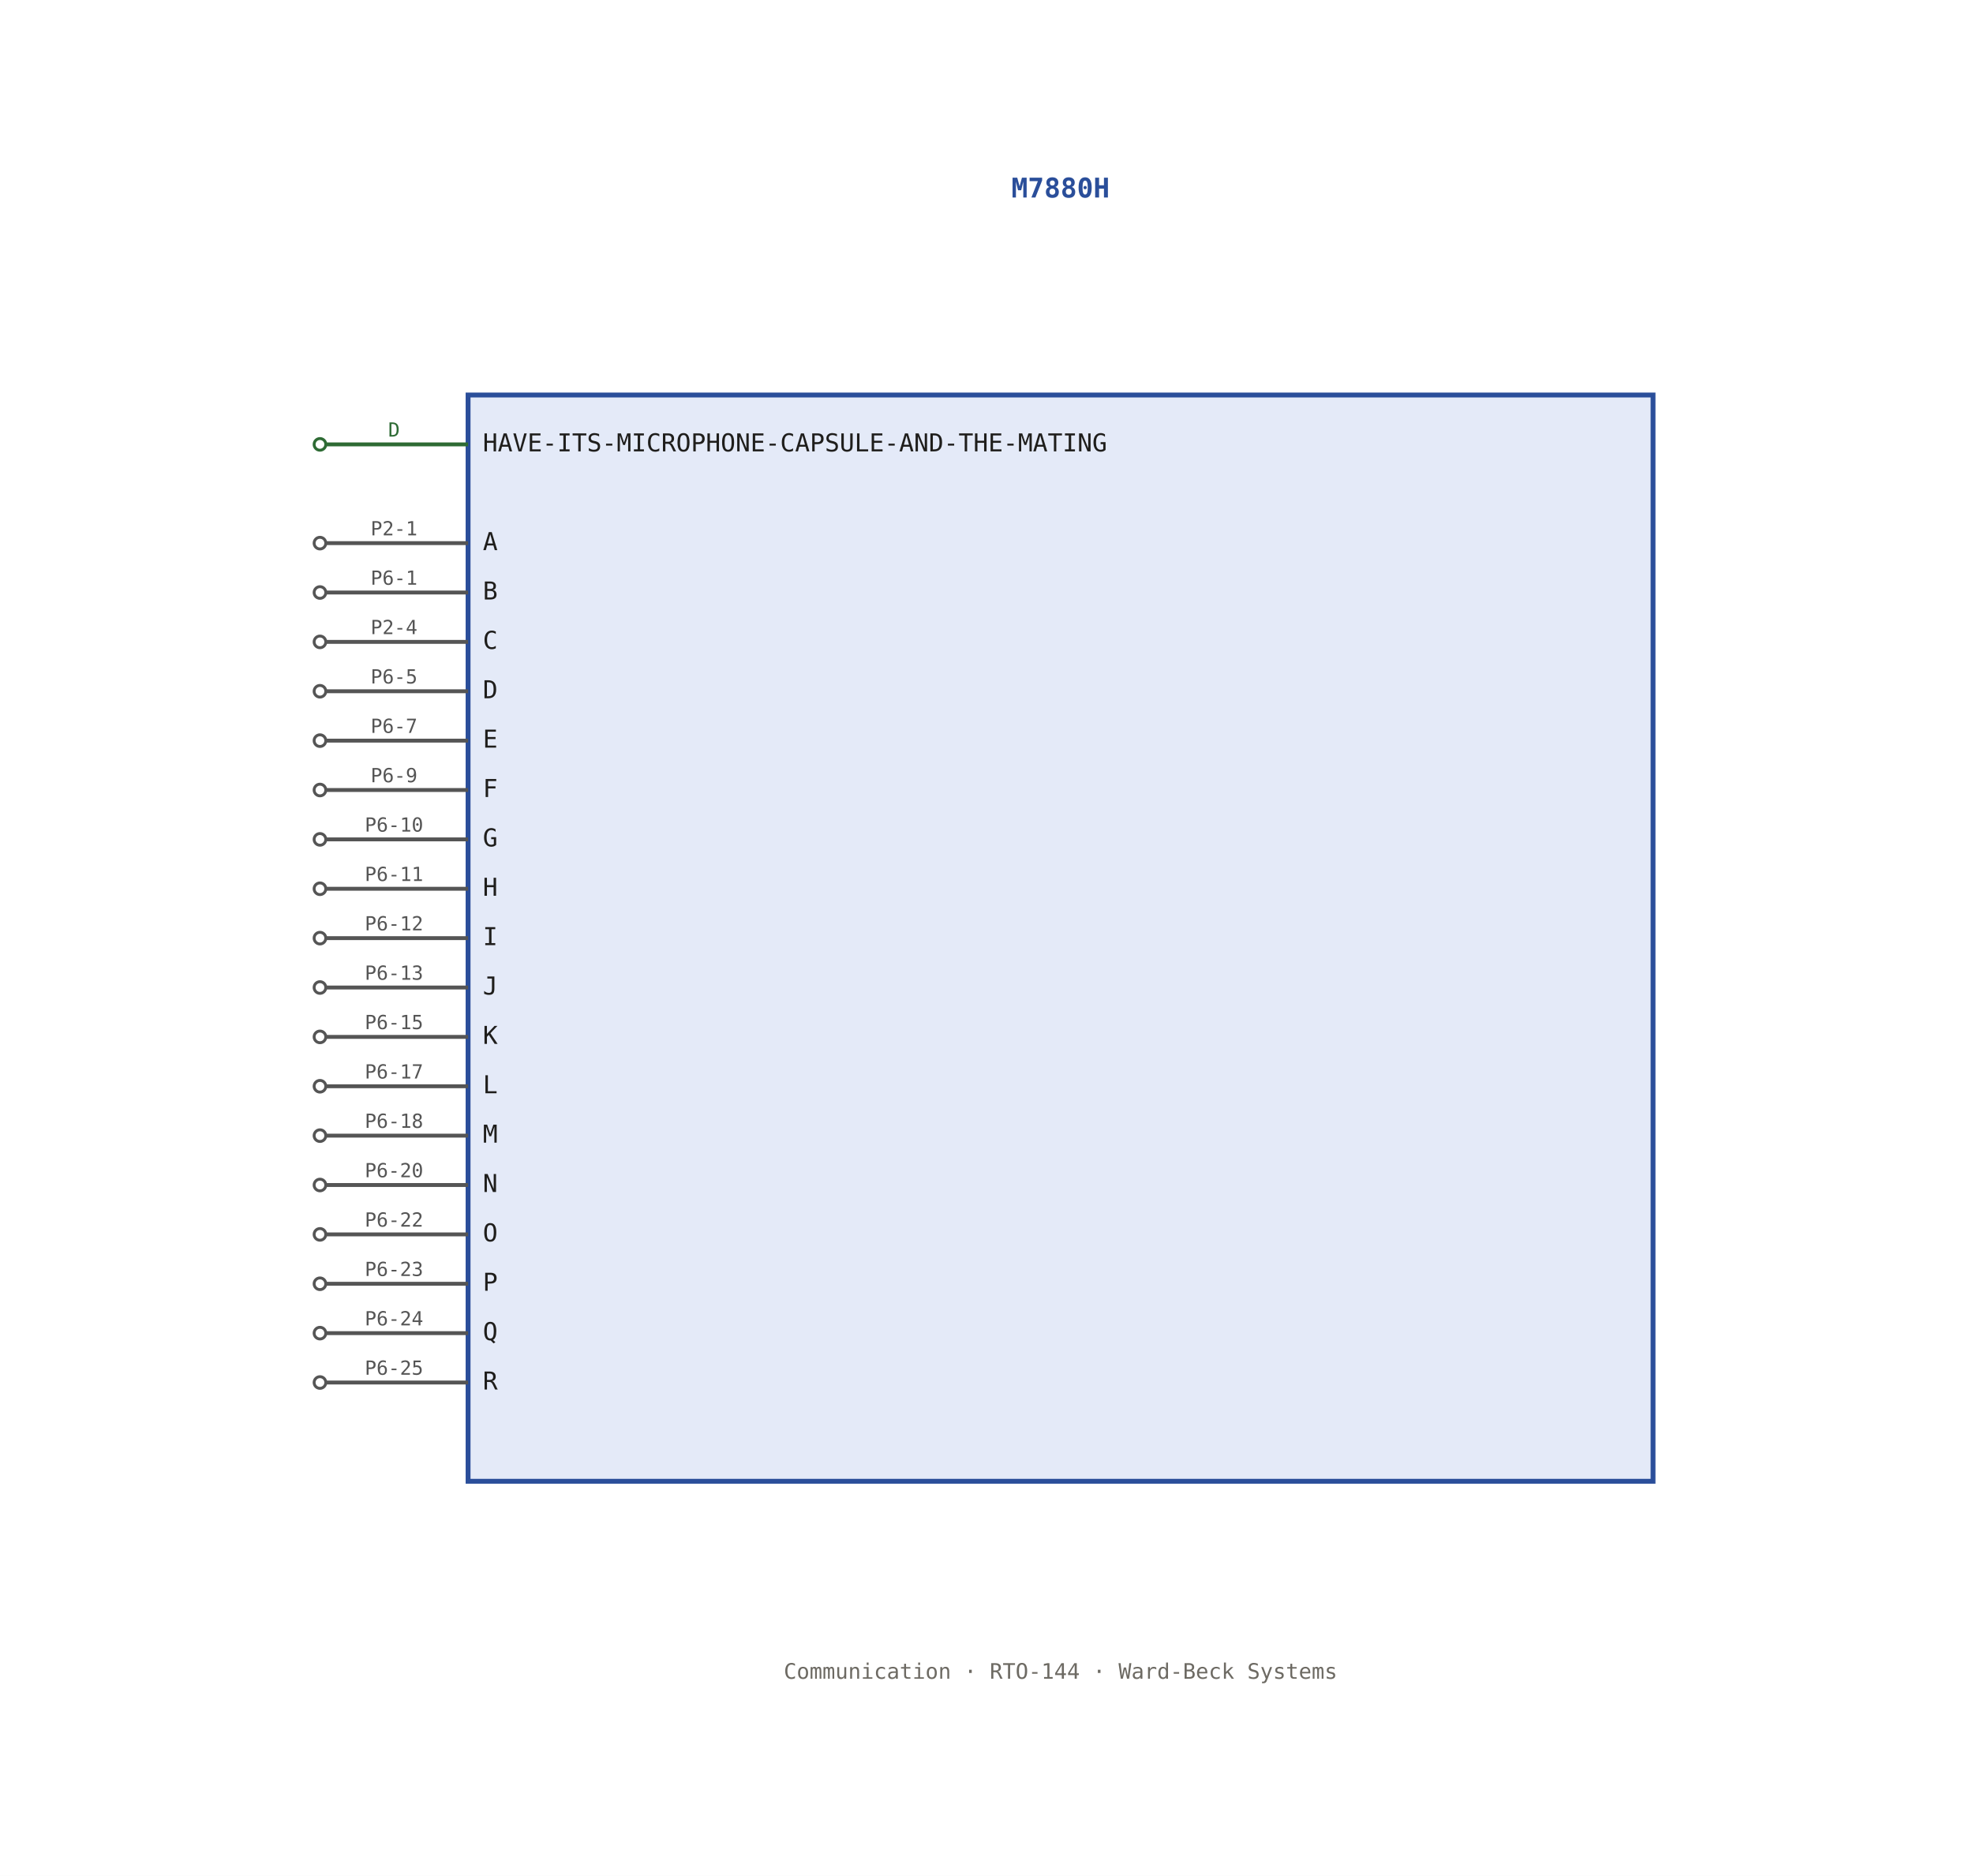
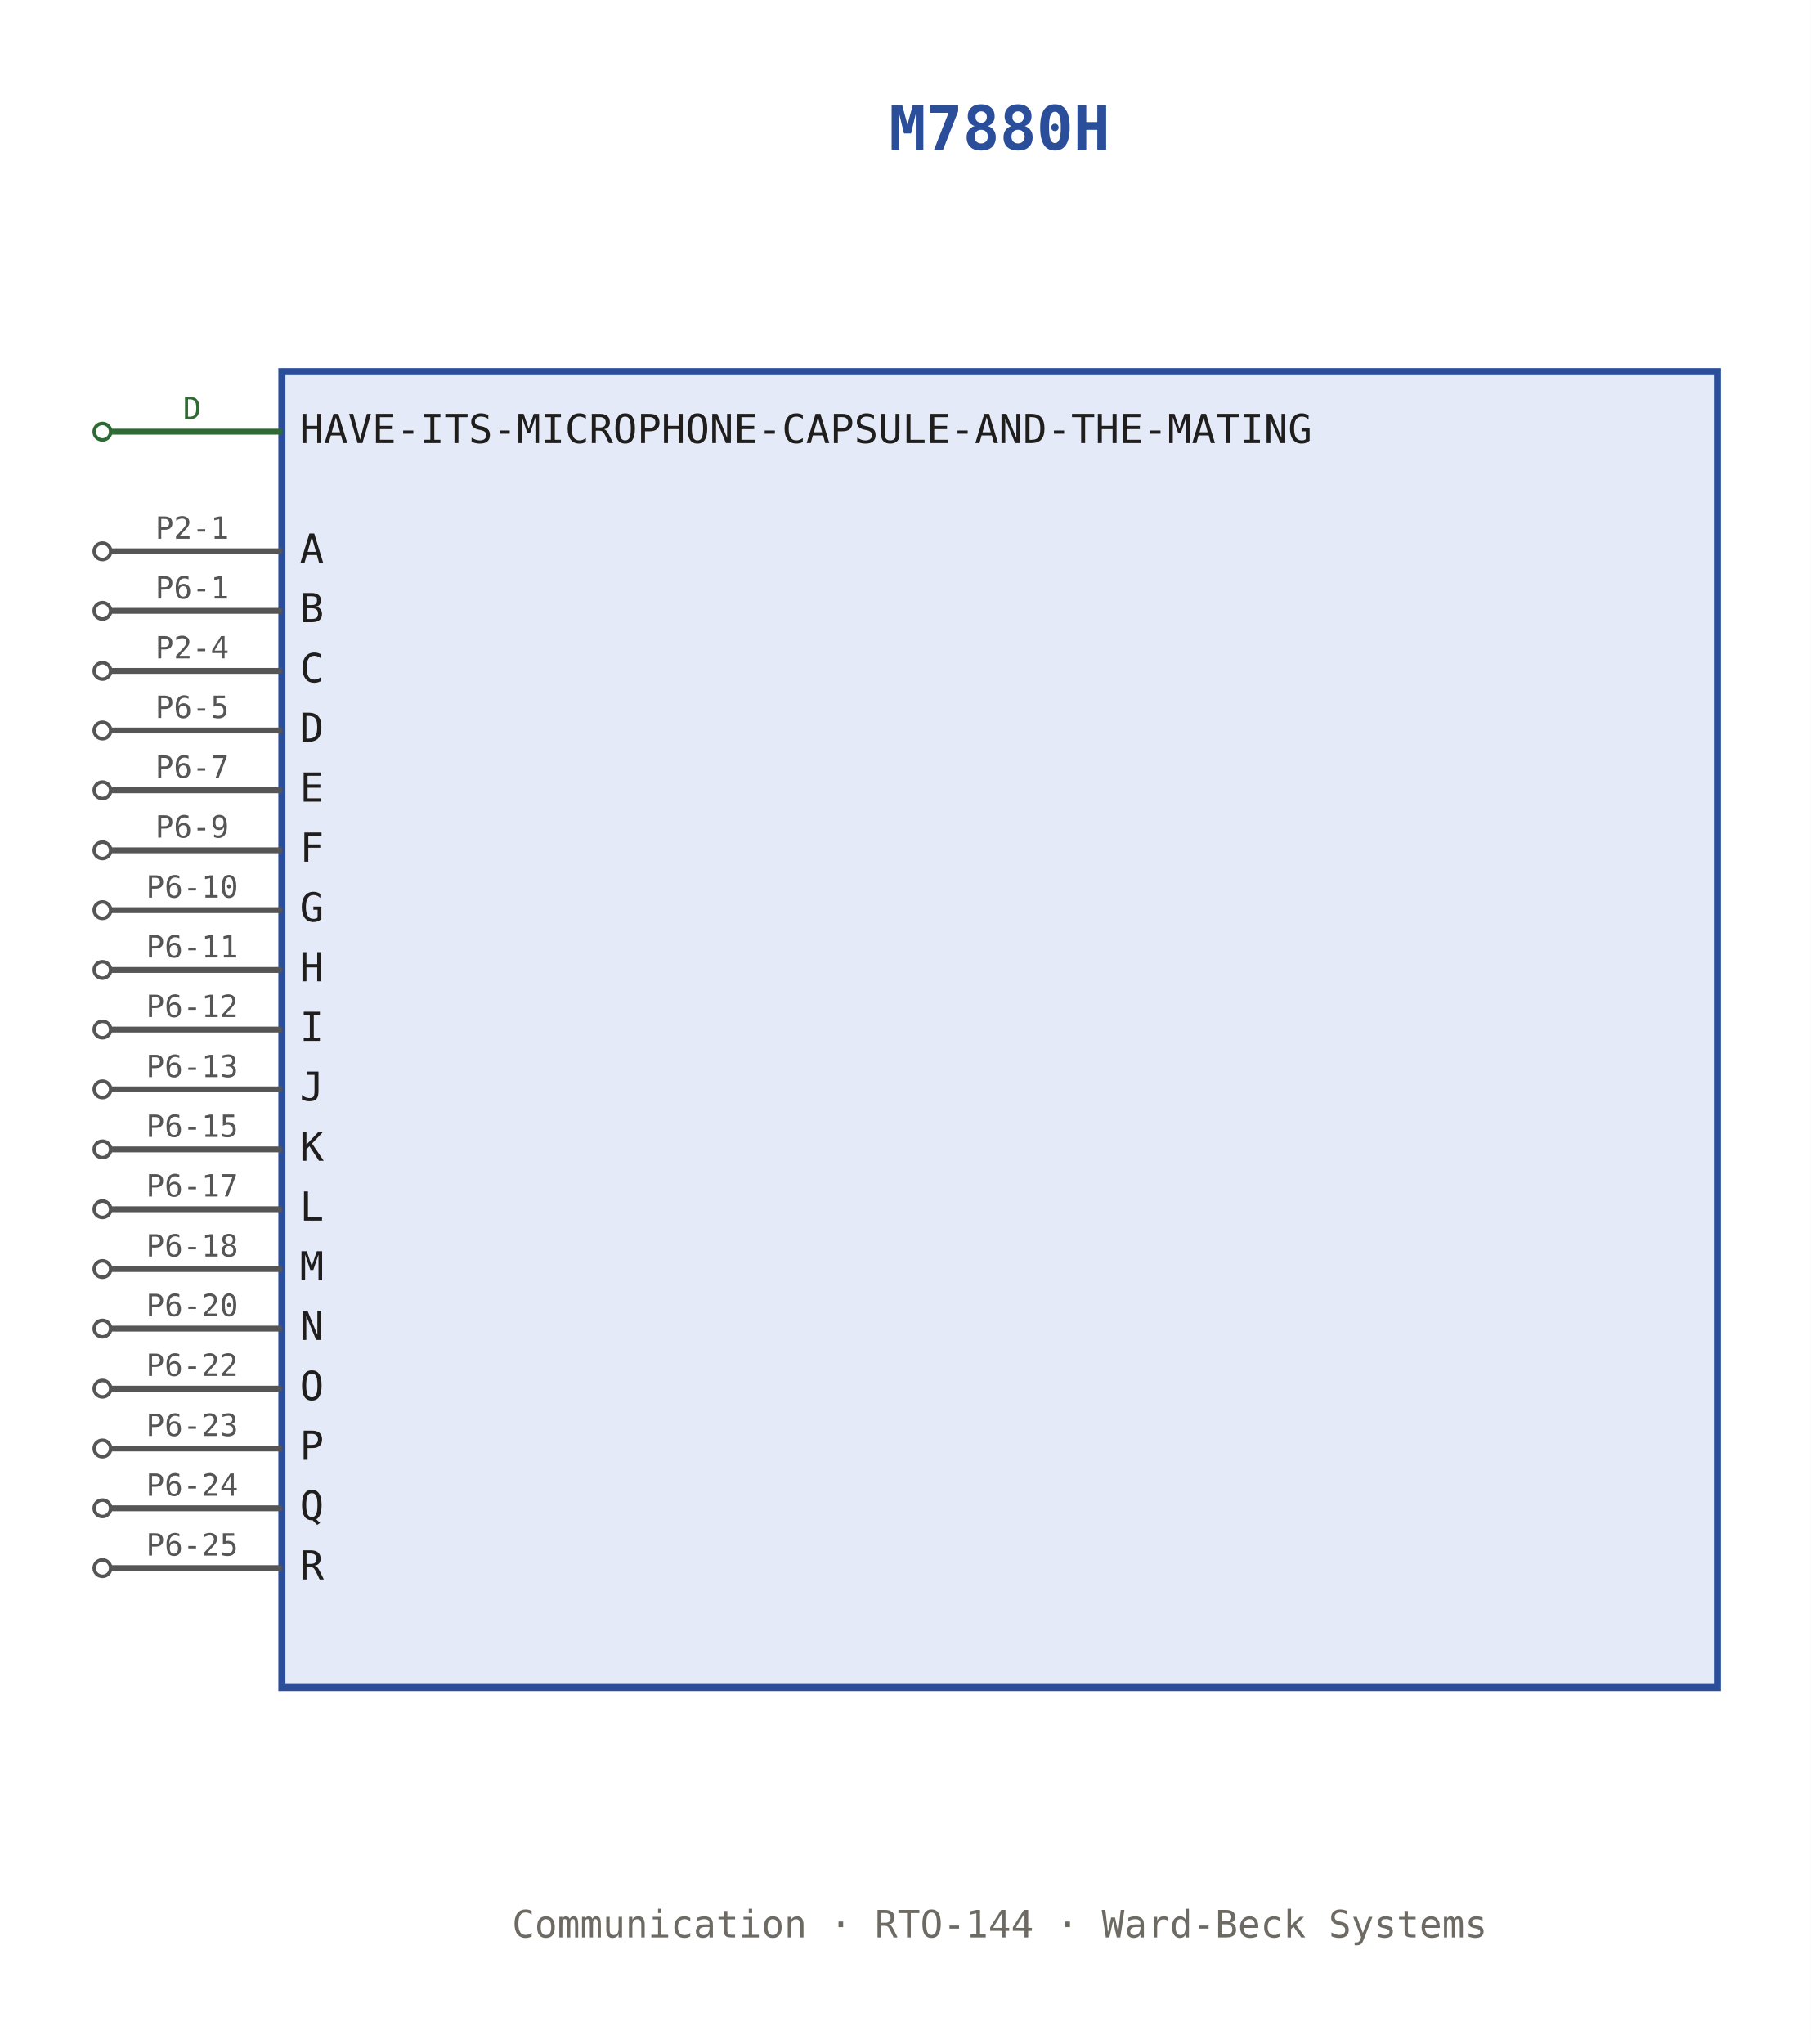
- <svg xmlns="http://www.w3.org/2000/svg" viewBox="0 0 1015 965" font-family="Overpass Mono, ui-monospace, monospace">
+ <svg xmlns="http://www.w3.org/2000/svg" viewBox="0 0 769 868" font-family="Overpass Mono, Consolas, ui-monospace, monospace">
  <rect width="100%" height="100%" fill="#ffffff" />
-   <rect x="240.8" y="203.2" width="609.6" height="558.8" fill="#E4EAF8" stroke="#2A4E9A" stroke-width="2.5" />
-   <line x1="164.6" y1="228.6" x2="240.8" y2="228.6" stroke="#2E6B34" stroke-width="2" />
-   <circle cx="164.6" cy="228.6" r="3" fill="#fff" stroke="#2E6B34" stroke-width="1.5" />
-   <text x="248.4" y="228.6" font-size="12.7" dominant-baseline="middle" text-anchor="start" fill="#1f1e1c">HAVE-ITS-MICROPHONE-CAPSULE-AND-THE-MATING</text>
-   <text x="202.7" y="224.6" font-size="10" text-anchor="middle" fill="#2E6B34">D</text>
-   <line x1="164.6" y1="279.4" x2="240.8" y2="279.4" stroke="#555555" stroke-width="2" />
-   <circle cx="164.6" cy="279.4" r="3" fill="#fff" stroke="#555555" stroke-width="1.5" />
-   <text x="248.4" y="279.4" font-size="12.7" dominant-baseline="middle" text-anchor="start" fill="#1f1e1c">A</text>
-   <text x="202.7" y="275.4" font-size="10" text-anchor="middle" fill="#555555">P2-1</text>
-   <line x1="164.6" y1="304.8" x2="240.8" y2="304.8" stroke="#555555" stroke-width="2" />
-   <circle cx="164.6" cy="304.8" r="3" fill="#fff" stroke="#555555" stroke-width="1.5" />
-   <text x="248.4" y="304.8" font-size="12.7" dominant-baseline="middle" text-anchor="start" fill="#1f1e1c">B</text>
-   <text x="202.7" y="300.8" font-size="10" text-anchor="middle" fill="#555555">P6-1</text>
-   <line x1="164.6" y1="330.2" x2="240.8" y2="330.2" stroke="#555555" stroke-width="2" />
-   <circle cx="164.6" cy="330.2" r="3" fill="#fff" stroke="#555555" stroke-width="1.5" />
-   <text x="248.4" y="330.2" font-size="12.7" dominant-baseline="middle" text-anchor="start" fill="#1f1e1c">C</text>
-   <text x="202.7" y="326.2" font-size="10" text-anchor="middle" fill="#555555">P2-4</text>
-   <line x1="164.6" y1="355.6" x2="240.8" y2="355.6" stroke="#555555" stroke-width="2" />
-   <circle cx="164.6" cy="355.6" r="3" fill="#fff" stroke="#555555" stroke-width="1.5" />
-   <text x="248.4" y="355.6" font-size="12.7" dominant-baseline="middle" text-anchor="start" fill="#1f1e1c">D</text>
-   <text x="202.7" y="351.6" font-size="10" text-anchor="middle" fill="#555555">P6-5</text>
-   <line x1="164.6" y1="381.0" x2="240.8" y2="381.0" stroke="#555555" stroke-width="2" />
-   <circle cx="164.6" cy="381.0" r="3" fill="#fff" stroke="#555555" stroke-width="1.5" />
-   <text x="248.4" y="381.0" font-size="12.7" dominant-baseline="middle" text-anchor="start" fill="#1f1e1c">E</text>
-   <text x="202.7" y="377.0" font-size="10" text-anchor="middle" fill="#555555">P6-7</text>
-   <line x1="164.6" y1="406.4" x2="240.8" y2="406.4" stroke="#555555" stroke-width="2" />
-   <circle cx="164.6" cy="406.4" r="3" fill="#fff" stroke="#555555" stroke-width="1.5" />
-   <text x="248.4" y="406.4" font-size="12.7" dominant-baseline="middle" text-anchor="start" fill="#1f1e1c">F</text>
-   <text x="202.7" y="402.4" font-size="10" text-anchor="middle" fill="#555555">P6-9</text>
-   <line x1="164.6" y1="431.8" x2="240.8" y2="431.8" stroke="#555555" stroke-width="2" />
-   <circle cx="164.6" cy="431.8" r="3" fill="#fff" stroke="#555555" stroke-width="1.5" />
-   <text x="248.4" y="431.8" font-size="12.7" dominant-baseline="middle" text-anchor="start" fill="#1f1e1c">G</text>
-   <text x="202.7" y="427.8" font-size="10" text-anchor="middle" fill="#555555">P6-10</text>
-   <line x1="164.6" y1="457.2" x2="240.8" y2="457.2" stroke="#555555" stroke-width="2" />
-   <circle cx="164.6" cy="457.2" r="3" fill="#fff" stroke="#555555" stroke-width="1.5" />
-   <text x="248.4" y="457.2" font-size="12.7" dominant-baseline="middle" text-anchor="start" fill="#1f1e1c">H</text>
-   <text x="202.7" y="453.2" font-size="10" text-anchor="middle" fill="#555555">P6-11</text>
-   <line x1="164.6" y1="482.6" x2="240.8" y2="482.6" stroke="#555555" stroke-width="2" />
-   <circle cx="164.6" cy="482.6" r="3" fill="#fff" stroke="#555555" stroke-width="1.5" />
-   <text x="248.4" y="482.6" font-size="12.7" dominant-baseline="middle" text-anchor="start" fill="#1f1e1c">I</text>
-   <text x="202.7" y="478.6" font-size="10" text-anchor="middle" fill="#555555">P6-12</text>
-   <line x1="164.6" y1="508.0" x2="240.8" y2="508.0" stroke="#555555" stroke-width="2" />
-   <circle cx="164.6" cy="508.0" r="3" fill="#fff" stroke="#555555" stroke-width="1.5" />
-   <text x="248.4" y="508.0" font-size="12.7" dominant-baseline="middle" text-anchor="start" fill="#1f1e1c">J</text>
-   <text x="202.7" y="504.0" font-size="10" text-anchor="middle" fill="#555555">P6-13</text>
-   <line x1="164.6" y1="533.4" x2="240.8" y2="533.4" stroke="#555555" stroke-width="2" />
-   <circle cx="164.6" cy="533.4" r="3" fill="#fff" stroke="#555555" stroke-width="1.5" />
-   <text x="248.4" y="533.4" font-size="12.7" dominant-baseline="middle" text-anchor="start" fill="#1f1e1c">K</text>
-   <text x="202.7" y="529.4" font-size="10" text-anchor="middle" fill="#555555">P6-15</text>
-   <line x1="164.6" y1="558.8" x2="240.8" y2="558.8" stroke="#555555" stroke-width="2" />
-   <circle cx="164.6" cy="558.8" r="3" fill="#fff" stroke="#555555" stroke-width="1.5" />
-   <text x="248.4" y="558.8" font-size="12.7" dominant-baseline="middle" text-anchor="start" fill="#1f1e1c">L</text>
-   <text x="202.7" y="554.8" font-size="10" text-anchor="middle" fill="#555555">P6-17</text>
-   <line x1="164.6" y1="584.2" x2="240.8" y2="584.2" stroke="#555555" stroke-width="2" />
-   <circle cx="164.6" cy="584.2" r="3" fill="#fff" stroke="#555555" stroke-width="1.5" />
-   <text x="248.4" y="584.2" font-size="12.7" dominant-baseline="middle" text-anchor="start" fill="#1f1e1c">M</text>
-   <text x="202.7" y="580.2" font-size="10" text-anchor="middle" fill="#555555">P6-18</text>
-   <line x1="164.6" y1="609.6" x2="240.8" y2="609.6" stroke="#555555" stroke-width="2" />
-   <circle cx="164.6" cy="609.6" r="3" fill="#fff" stroke="#555555" stroke-width="1.5" />
-   <text x="248.4" y="609.6" font-size="12.7" dominant-baseline="middle" text-anchor="start" fill="#1f1e1c">N</text>
-   <text x="202.7" y="605.6" font-size="10" text-anchor="middle" fill="#555555">P6-20</text>
-   <line x1="164.6" y1="635.0" x2="240.8" y2="635.0" stroke="#555555" stroke-width="2" />
-   <circle cx="164.6" cy="635.0" r="3" fill="#fff" stroke="#555555" stroke-width="1.5" />
-   <text x="248.4" y="635.0" font-size="12.7" dominant-baseline="middle" text-anchor="start" fill="#1f1e1c">O</text>
-   <text x="202.7" y="631.0" font-size="10" text-anchor="middle" fill="#555555">P6-22</text>
-   <line x1="164.6" y1="660.4" x2="240.8" y2="660.4" stroke="#555555" stroke-width="2" />
-   <circle cx="164.6" cy="660.4" r="3" fill="#fff" stroke="#555555" stroke-width="1.5" />
-   <text x="248.4" y="660.4" font-size="12.7" dominant-baseline="middle" text-anchor="start" fill="#1f1e1c">P</text>
-   <text x="202.7" y="656.4" font-size="10" text-anchor="middle" fill="#555555">P6-23</text>
-   <line x1="164.6" y1="685.8" x2="240.8" y2="685.8" stroke="#555555" stroke-width="2" />
-   <circle cx="164.6" cy="685.8" r="3" fill="#fff" stroke="#555555" stroke-width="1.5" />
-   <text x="248.4" y="685.8" font-size="12.7" dominant-baseline="middle" text-anchor="start" fill="#1f1e1c">Q</text>
-   <text x="202.7" y="681.8" font-size="10" text-anchor="middle" fill="#555555">P6-24</text>
-   <line x1="164.6" y1="711.2" x2="240.8" y2="711.2" stroke="#555555" stroke-width="2" />
-   <circle cx="164.6" cy="711.2" r="3" fill="#fff" stroke="#555555" stroke-width="1.5" />
-   <text x="248.4" y="711.2" font-size="12.7" dominant-baseline="middle" text-anchor="start" fill="#1f1e1c">R</text>
-   <text x="202.7" y="707.2" font-size="10" text-anchor="middle" fill="#555555">P6-25</text>
-   <text x="545.6" y="101.6" font-size="14" font-weight="700" text-anchor="middle" fill="#2A4E9A">M7880H</text>
-   <text x="545.6" y="863.6" font-size="11" text-anchor="middle" fill="#6d6a63">Communication · RTO-144 · Ward-Beck Systems</text>
+   <rect x="119.7" y="157.8" width="609.6" height="558.8" fill="#E4EAF8" stroke="#2A4E9A" stroke-width="3.00" />
+   <line x1="43.5" y1="183.3" x2="119.7" y2="183.3" stroke="#2E6B34" stroke-width="2.50" />
+   <circle cx="43.5" cy="183.3" r="3.5" fill="#ffffff" stroke="#2E6B34" stroke-width="1.50" />
+   <text x="127.3" y="183.3" font-size="17.0" dominant-baseline="middle" text-anchor="start" fill="#1F1E1C">HAVE-ITS-MICROPHONE-CAPSULE-AND-THE-MATING</text>
+   <text x="81.6" y="174.3" font-size="13.0" dominant-baseline="middle" text-anchor="middle" fill="#2E6B34">D</text>
+   <line x1="43.5" y1="234.1" x2="119.7" y2="234.1" stroke="#555555" stroke-width="2.50" />
+   <circle cx="43.5" cy="234.1" r="3.5" fill="#ffffff" stroke="#555555" stroke-width="1.50" />
+   <text x="127.3" y="234.1" font-size="17.0" dominant-baseline="middle" text-anchor="start" fill="#1F1E1C">A</text>
+   <text x="81.6" y="225.1" font-size="13.0" dominant-baseline="middle" text-anchor="middle" fill="#555555">P2-1</text>
+   <line x1="43.5" y1="259.4" x2="119.7" y2="259.4" stroke="#555555" stroke-width="2.50" />
+   <circle cx="43.5" cy="259.4" r="3.5" fill="#ffffff" stroke="#555555" stroke-width="1.50" />
+   <text x="127.3" y="259.4" font-size="17.0" dominant-baseline="middle" text-anchor="start" fill="#1F1E1C">B</text>
+   <text x="81.6" y="250.5" font-size="13.0" dominant-baseline="middle" text-anchor="middle" fill="#555555">P6-1</text>
+   <line x1="43.5" y1="284.9" x2="119.7" y2="284.9" stroke="#555555" stroke-width="2.50" />
+   <circle cx="43.5" cy="284.9" r="3.5" fill="#ffffff" stroke="#555555" stroke-width="1.50" />
+   <text x="127.3" y="284.9" font-size="17.0" dominant-baseline="middle" text-anchor="start" fill="#1F1E1C">C</text>
+   <text x="81.6" y="275.9" font-size="13.0" dominant-baseline="middle" text-anchor="middle" fill="#555555">P2-4</text>
+   <line x1="43.5" y1="310.2" x2="119.7" y2="310.2" stroke="#555555" stroke-width="2.50" />
+   <circle cx="43.5" cy="310.2" r="3.5" fill="#ffffff" stroke="#555555" stroke-width="1.50" />
+   <text x="127.3" y="310.2" font-size="17.0" dominant-baseline="middle" text-anchor="start" fill="#1F1E1C">D</text>
+   <text x="81.6" y="301.2" font-size="13.0" dominant-baseline="middle" text-anchor="middle" fill="#555555">P6-5</text>
+   <line x1="43.5" y1="335.6" x2="119.7" y2="335.6" stroke="#555555" stroke-width="2.50" />
+   <circle cx="43.5" cy="335.6" r="3.5" fill="#ffffff" stroke="#555555" stroke-width="1.50" />
+   <text x="127.3" y="335.6" font-size="17.0" dominant-baseline="middle" text-anchor="start" fill="#1F1E1C">E</text>
+   <text x="81.6" y="326.6" font-size="13.0" dominant-baseline="middle" text-anchor="middle" fill="#555555">P6-7</text>
+   <line x1="43.5" y1="361.1" x2="119.7" y2="361.1" stroke="#555555" stroke-width="2.50" />
+   <circle cx="43.5" cy="361.1" r="3.5" fill="#ffffff" stroke="#555555" stroke-width="1.50" />
+   <text x="127.3" y="361.1" font-size="17.0" dominant-baseline="middle" text-anchor="start" fill="#1F1E1C">F</text>
+   <text x="81.6" y="352.0" font-size="13.0" dominant-baseline="middle" text-anchor="middle" fill="#555555">P6-9</text>
+   <line x1="43.5" y1="386.5" x2="119.7" y2="386.5" stroke="#555555" stroke-width="2.50" />
+   <circle cx="43.5" cy="386.5" r="3.5" fill="#ffffff" stroke="#555555" stroke-width="1.50" />
+   <text x="127.3" y="386.5" font-size="17.0" dominant-baseline="middle" text-anchor="start" fill="#1F1E1C">G</text>
+   <text x="81.6" y="377.5" font-size="13.0" dominant-baseline="middle" text-anchor="middle" fill="#555555">P6-10</text>
+   <line x1="43.5" y1="411.9" x2="119.7" y2="411.9" stroke="#555555" stroke-width="2.50" />
+   <circle cx="43.5" cy="411.9" r="3.5" fill="#ffffff" stroke="#555555" stroke-width="1.50" />
+   <text x="127.3" y="411.9" font-size="17.0" dominant-baseline="middle" text-anchor="start" fill="#1F1E1C">H</text>
+   <text x="81.6" y="402.9" font-size="13.0" dominant-baseline="middle" text-anchor="middle" fill="#555555">P6-11</text>
+   <line x1="43.5" y1="437.2" x2="119.7" y2="437.2" stroke="#555555" stroke-width="2.50" />
+   <circle cx="43.5" cy="437.2" r="3.5" fill="#ffffff" stroke="#555555" stroke-width="1.50" />
+   <text x="127.3" y="437.2" font-size="17.0" dominant-baseline="middle" text-anchor="start" fill="#1F1E1C">I</text>
+   <text x="81.6" y="428.2" font-size="13.0" dominant-baseline="middle" text-anchor="middle" fill="#555555">P6-12</text>
+   <line x1="43.5" y1="462.6" x2="119.7" y2="462.6" stroke="#555555" stroke-width="2.50" />
+   <circle cx="43.5" cy="462.6" r="3.5" fill="#ffffff" stroke="#555555" stroke-width="1.50" />
+   <text x="127.3" y="462.6" font-size="17.0" dominant-baseline="middle" text-anchor="start" fill="#1F1E1C">J</text>
+   <text x="81.6" y="453.7" font-size="13.0" dominant-baseline="middle" text-anchor="middle" fill="#555555">P6-13</text>
+   <line x1="43.5" y1="488.1" x2="119.7" y2="488.1" stroke="#555555" stroke-width="2.50" />
+   <circle cx="43.5" cy="488.1" r="3.5" fill="#ffffff" stroke="#555555" stroke-width="1.50" />
+   <text x="127.3" y="488.1" font-size="17.0" dominant-baseline="middle" text-anchor="start" fill="#1F1E1C">K</text>
+   <text x="81.6" y="479.1" font-size="13.0" dominant-baseline="middle" text-anchor="middle" fill="#555555">P6-15</text>
+   <line x1="43.5" y1="513.5" x2="119.7" y2="513.5" stroke="#555555" stroke-width="2.50" />
+   <circle cx="43.5" cy="513.5" r="3.5" fill="#ffffff" stroke="#555555" stroke-width="1.50" />
+   <text x="127.3" y="513.5" font-size="17.0" dominant-baseline="middle" text-anchor="start" fill="#1F1E1C">L</text>
+   <text x="81.6" y="504.4" font-size="13.0" dominant-baseline="middle" text-anchor="middle" fill="#555555">P6-17</text>
+   <line x1="43.5" y1="538.9" x2="119.7" y2="538.9" stroke="#555555" stroke-width="2.50" />
+   <circle cx="43.5" cy="538.9" r="3.5" fill="#ffffff" stroke="#555555" stroke-width="1.50" />
+   <text x="127.3" y="538.9" font-size="17.0" dominant-baseline="middle" text-anchor="start" fill="#1F1E1C">M</text>
+   <text x="81.6" y="529.9" font-size="13.0" dominant-baseline="middle" text-anchor="middle" fill="#555555">P6-18</text>
+   <line x1="43.5" y1="564.2" x2="119.7" y2="564.2" stroke="#555555" stroke-width="2.50" />
+   <circle cx="43.5" cy="564.2" r="3.5" fill="#ffffff" stroke="#555555" stroke-width="1.50" />
+   <text x="127.3" y="564.2" font-size="17.0" dominant-baseline="middle" text-anchor="start" fill="#1F1E1C">N</text>
+   <text x="81.6" y="555.2" font-size="13.0" dominant-baseline="middle" text-anchor="middle" fill="#555555">P6-20</text>
+   <line x1="43.5" y1="589.7" x2="119.7" y2="589.7" stroke="#555555" stroke-width="2.50" />
+   <circle cx="43.5" cy="589.7" r="3.5" fill="#ffffff" stroke="#555555" stroke-width="1.50" />
+   <text x="127.3" y="589.7" font-size="17.0" dominant-baseline="middle" text-anchor="start" fill="#1F1E1C">O</text>
+   <text x="81.6" y="580.6" font-size="13.0" dominant-baseline="middle" text-anchor="middle" fill="#555555">P6-22</text>
+   <line x1="43.5" y1="615.1" x2="119.7" y2="615.1" stroke="#555555" stroke-width="2.50" />
+   <circle cx="43.5" cy="615.1" r="3.5" fill="#ffffff" stroke="#555555" stroke-width="1.50" />
+   <text x="127.3" y="615.1" font-size="17.0" dominant-baseline="middle" text-anchor="start" fill="#1F1E1C">P</text>
+   <text x="81.6" y="606.1" font-size="13.0" dominant-baseline="middle" text-anchor="middle" fill="#555555">P6-23</text>
+   <line x1="43.5" y1="640.5" x2="119.7" y2="640.5" stroke="#555555" stroke-width="2.50" />
+   <circle cx="43.5" cy="640.5" r="3.5" fill="#ffffff" stroke="#555555" stroke-width="1.50" />
+   <text x="127.3" y="640.5" font-size="17.0" dominant-baseline="middle" text-anchor="start" fill="#1F1E1C">Q</text>
+   <text x="81.6" y="631.5" font-size="13.0" dominant-baseline="middle" text-anchor="middle" fill="#555555">P6-24</text>
+   <line x1="43.5" y1="665.9" x2="119.7" y2="665.9" stroke="#555555" stroke-width="2.50" />
+   <circle cx="43.5" cy="665.9" r="3.5" fill="#ffffff" stroke="#555555" stroke-width="1.50" />
+   <text x="127.3" y="665.9" font-size="17.0" dominant-baseline="middle" text-anchor="start" fill="#1F1E1C">R</text>
+   <text x="81.6" y="656.9" font-size="13.0" dominant-baseline="middle" text-anchor="middle" fill="#555555">P6-25</text>
+   <text x="424.5" y="56.2" font-size="26.0" dominant-baseline="middle" text-anchor="middle" fill="#2A4E9A" font-weight="700">M7880H</text>
+   <text x="424.5" y="818.2" font-size="16.0" dominant-baseline="middle" text-anchor="middle" fill="#6D6A63">Communication · RTO-144 · Ward-Beck Systems</text>
</svg>
